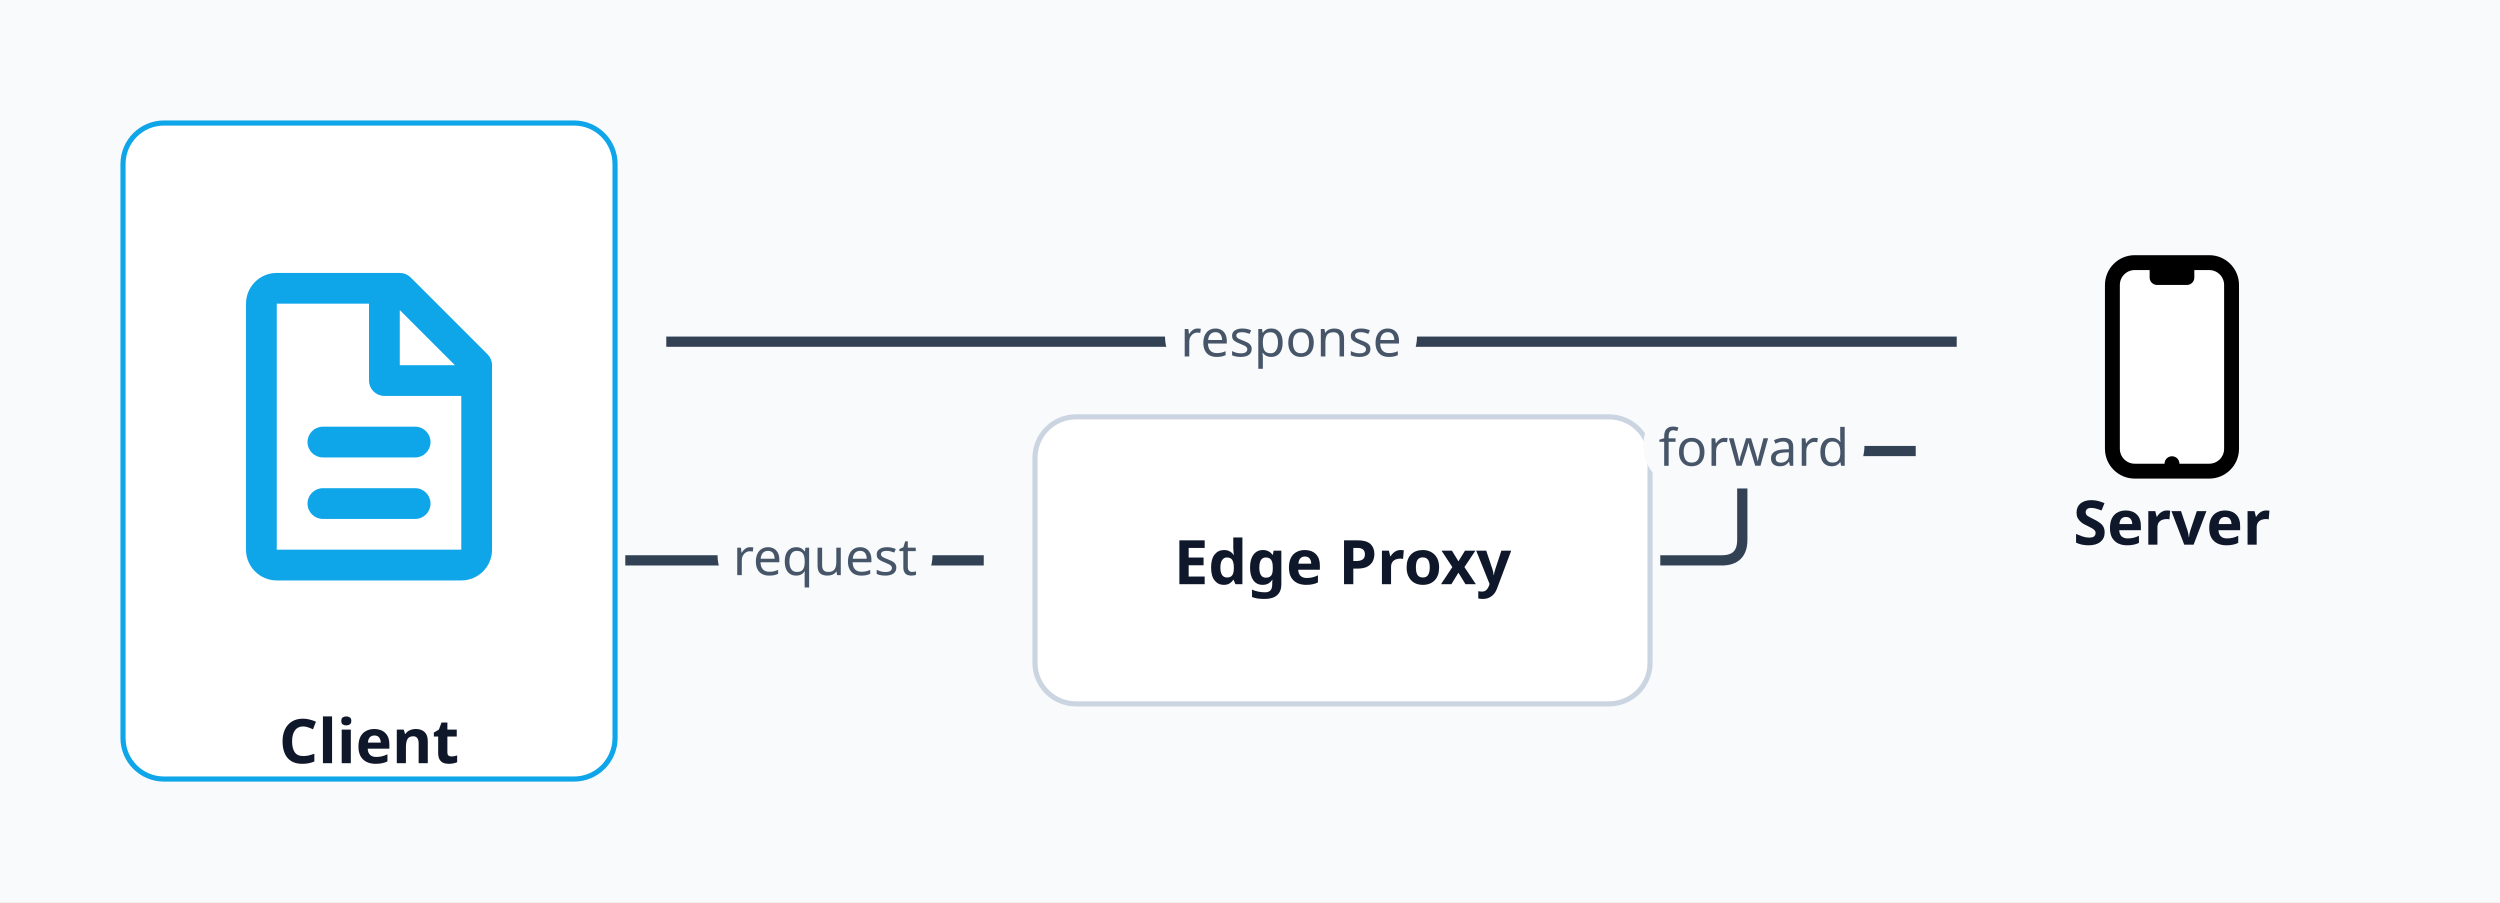
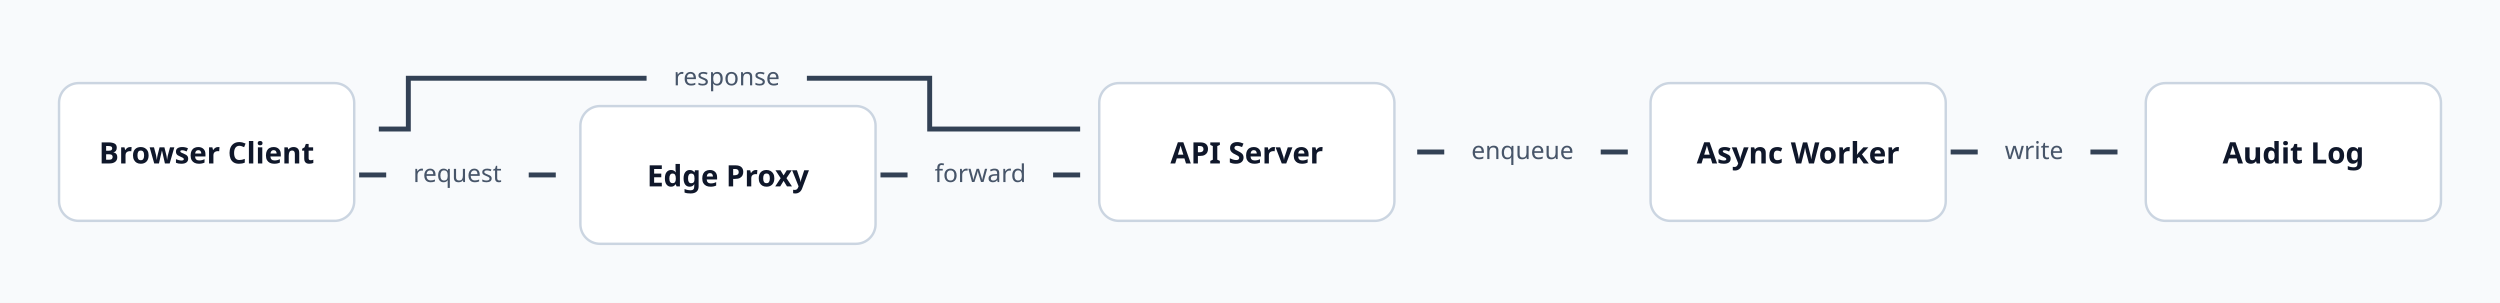
- <svg xmlns="http://www.w3.org/2000/svg" viewBox="0 0 487.777 176">
+ <svg xmlns="http://www.w3.org/2000/svg" viewBox="0 -9.787 1016.32 123.12">
  <defs>
    <filter id="cora-shadow-blur" x="-50%" y="-50%" width="200%" height="200%">
      <feGaussianBlur stdDeviation="0" />
    </filter>
-     <marker id="cora-marker-arrow" markerWidth="8" markerHeight="8" refX="8" refY="4" orient="auto-start-reverse" markerUnits="userSpaceOnUse">
+     <marker id="cora-marker-arrow-start" markerWidth="8" markerHeight="8" refX="0" refY="4" orient="auto" markerUnits="userSpaceOnUse">
+       <path d="M 8 0 L 0 4 L 8 8 z" fill="#334155" />
+     </marker>
+     <marker id="cora-marker-arrow-end" markerWidth="8" markerHeight="8" refX="8" refY="4" orient="auto" markerUnits="userSpaceOnUse">
      <path d="M 0 0 L 8 4 L 0 8 z" fill="#334155" />
    </marker>
-     <marker id="cora-marker-circle" markerWidth="8" markerHeight="8" refX="4" refY="4" orient="auto-start-reverse" markerUnits="userSpaceOnUse">
+     <marker id="cora-marker-circle" markerWidth="8" markerHeight="8" refX="4" refY="4" orient="auto" markerUnits="userSpaceOnUse">
      <circle cx="4" cy="4" r="2.88" fill="none" stroke="#334155" stroke-width="1.5" />
    </marker>
-     <marker id="cora-marker-filled-circle" markerWidth="8" markerHeight="8" refX="4" refY="4" orient="auto-start-reverse" markerUnits="userSpaceOnUse">
+     <marker id="cora-marker-filled-circle" markerWidth="8" markerHeight="8" refX="4" refY="4" orient="auto" markerUnits="userSpaceOnUse">
      <circle cx="4" cy="4" r="2.88" fill="#334155" />
    </marker>
-     <marker id="cora-marker-diamond" markerWidth="8" markerHeight="8" refX="4" refY="4" orient="auto-start-reverse" markerUnits="userSpaceOnUse">
+     <marker id="cora-marker-diamond" markerWidth="8" markerHeight="8" refX="4" refY="4" orient="auto" markerUnits="userSpaceOnUse">
      <path d="M 4 0 L 8 4 L 4 8 L 0 4 Z" fill="none" stroke="#334155" stroke-width="1.5" />
    </marker>
-     <marker id="cora-marker-filled-diamond" markerWidth="8" markerHeight="8" refX="4" refY="4" orient="auto-start-reverse" markerUnits="userSpaceOnUse">
+     <marker id="cora-marker-filled-diamond" markerWidth="8" markerHeight="8" refX="4" refY="4" orient="auto" markerUnits="userSpaceOnUse">
      <path d="M 4 0 L 8 4 L 4 8 L 0 4 Z" fill="#334155" />
    </marker>
-     <marker id="cora-marker-square" markerWidth="8" markerHeight="8" refX="4" refY="4" orient="auto-start-reverse" markerUnits="userSpaceOnUse">
+     <marker id="cora-marker-square" markerWidth="8" markerHeight="8" refX="4" refY="4" orient="auto" markerUnits="userSpaceOnUse">
      <rect x="1.12" y="1.12" width="5.76" height="5.76" fill="none" stroke="#334155" stroke-width="1.5" />
    </marker>
-     <marker id="cora-marker-filled-square" markerWidth="8" markerHeight="8" refX="4" refY="4" orient="auto-start-reverse" markerUnits="userSpaceOnUse">
+     <marker id="cora-marker-filled-square" markerWidth="8" markerHeight="8" refX="4" refY="4" orient="auto" markerUnits="userSpaceOnUse">
      <rect x="1.12" y="1.12" width="5.76" height="5.76" fill="#334155" />
    </marker>
  </defs>
-   <rect x="0" y="0" width="487.777" height="176" fill="#f8fafc" />
+   <rect x="0" y="-9.787" width="1016.32" height="123.12" fill="#f8fafc" />
  <g id="groups" />
  <g id="nodes">
    <g>
-       <rect x="24" y="24" width="96" height="128" rx="8" ry="8" fill="#ffffff" stroke="#0ea5e9" stroke-width="1" />
-       <g transform="translate(36, 47.25) scale(3)">
-         <path d="M4 4a2 2 0 0 1 2-2h8a1 1 0 0 1 .707.293l5 5A1 1 0 0 1 20 8v12a2 2 0 0 1-2 2H6a2 2 0 0 1-2-2zm13.586 4L14 4.414V8zM12 4H6v16h12V10h-5a1 1 0 0 1-1-1zm-4 9a1 1 0 0 1 1-1h6a1 1 0 1 1 0 2H9a1 1 0 0 1-1-1m0 4a1 1 0 0 1 1-1h6a1 1 0 1 1 0 2H9a1 1 0 0 1-1-1" fill="#0ea5e9" />
-       </g>
-       <text x="72" y="148.906" text-anchor="middle" font-family="'Noto Sans', sans-serif" font-size="12" font-weight="600" fill="#0f172a">
-         <tspan x="72" dy="0">Client</tspan>
+       <rect x="24" y="24" width="120" height="56" rx="8" ry="8" fill="#ffffff" stroke="#cbd5e1" stroke-width="1" />
+       <text x="84" y="56.656" text-anchor="middle" font-family="'Noto Sans', sans-serif" font-size="12" font-weight="600" fill="#0f172a">
+         <tspan x="84" dy="0">Browser Client</tspan>
      </text>
    </g>
    <g>
-       <rect x="201.94" y="81.333" width="120" height="56" rx="8" ry="8" fill="#ffffff" stroke="#cbd5e1" stroke-width="1" />
-       <text x="261.94" y="113.989" text-anchor="middle" font-family="'Noto Sans', sans-serif" font-size="12" font-weight="600" fill="#0f172a">
-         <tspan x="261.94" dy="0">Edge Proxy</tspan>
+       <rect x="235.94" y="33.333" width="120" height="56" rx="8" ry="8" fill="#ffffff" stroke="#cbd5e1" stroke-width="1" />
+       <text x="295.94" y="65.989" text-anchor="middle" font-family="'Noto Sans', sans-serif" font-size="12" font-weight="600" fill="#0f172a">
+         <tspan x="295.94" dy="0">Edge Proxy</tspan>
      </text>
    </g>
    <g>
-       <g transform="translate(400.5267, 48.33333) scale(1.9375)">
-         <rect x="6" y="1.5" width="12" height="21" rx="2.25" fill="#ffffff" />
-         <path d="M10.5 1.5H8.25A2.25 2.25 0 0 0 6 3.75v16.5a2.25 2.25 0 0 0 2.25 2.25h7.5A2.25 2.25 0 0 0 18 20.25V3.75A2.25 2.25 0 0 0 15.75 1.5H13.5M10.5 1.5H13.5M10.5 1.5V3H13.5V1.5M12 21.75V21.75" fill="none" stroke="#000000" stroke-width="1.5" stroke-linecap="round" stroke-linejoin="round" />
-       </g>
-       <text x="423.777" y="106.271" text-anchor="middle" font-family="'Noto Sans', sans-serif" font-size="12" font-weight="600" fill="#0f172a">
-         <tspan x="423.777" dy="0">Server</tspan>
+       <rect x="446.87" y="24" width="120" height="56" rx="8" ry="8" fill="#ffffff" stroke="#cbd5e1" stroke-width="1" />
+       <text x="506.87" y="56.656" text-anchor="middle" font-family="'Noto Sans', sans-serif" font-size="12" font-weight="600" fill="#0f172a">
+         <tspan x="506.87" dy="0">API Server</tspan>
+       </text>
+     </g>
+     <g>
+       <rect x="671" y="24" width="120" height="56" rx="8" ry="8" fill="#ffffff" stroke="#cbd5e1" stroke-width="1" />
+       <text x="731" y="56.656" text-anchor="middle" font-family="'Noto Sans', sans-serif" font-size="12" font-weight="600" fill="#0f172a">
+         <tspan x="731" dy="0">Async Worker</tspan>
+       </text>
+     </g>
+     <g>
+       <rect x="872.32" y="24" width="120" height="56" rx="8" ry="8" fill="#ffffff" stroke="#cbd5e1" stroke-width="1" />
+       <text x="932.32" y="56.656" text-anchor="middle" font-family="'Noto Sans', sans-serif" font-size="12" font-weight="600" fill="#0f172a">
+         <tspan x="932.32" dy="0">Audit Log</tspan>
      </text>
    </g>
  </g>
  <g id="edges">
-     <path d="M 122 109.333 L 144 109.333 M 167.94 109.333 L 191.94 109.333" fill="none" stroke="#334155" stroke-width="2" />
-     <path d="M 323.94 109.333 L 335.94 109.333 Q 339.94 109.333 339.94 105.333 L 339.94 92 Q 339.94 88 343.94 88 L 373.777 88" fill="none" stroke="#334155" stroke-width="2" />
-     <path d="M 381.777 66.667 L 227.303 66.667 M 276.473 66.667 L 130 66.667" fill="none" stroke="#334155" stroke-width="2" />
-     <path d="M 122 109.333 L 199.94 109.333" fill="none" stroke="transparent" stroke-width="0.001" marker-end="url(#cora-marker-arrow)" />
-     <path d="M 323.94 109.333 L 331.94 109.333 Q 339.94 109.333 339.94 101.333 L 339.94 96 Q 339.94 88 347.94 88 L 381.777 88" fill="none" stroke="transparent" stroke-width="0.001" marker-end="url(#cora-marker-arrow)" />
-     <path d="M 381.777 66.667 L 122 66.667" fill="none" stroke="transparent" stroke-width="0.001" marker-end="url(#cora-marker-arrow)" />
+     <path d="M 146 61.333 L 157 61.333 M 214.94 61.333 L 225.94 61.333" fill="none" stroke="#334155" stroke-width="2" />
+     <path d="M 357.94 61.333 L 368.94 61.333 M 428.11 61.333 L 439.11 61.333" fill="none" stroke="#334155" stroke-width="2" />
+     <path d="M 576.13 52 L 587.13 52 M 650.74 52 L 661.74 52" fill="none" stroke="#334155" stroke-width="2" />
+     <path d="M 793 52 L 804 52 M 849.82 52 L 860.82 52" fill="none" stroke="#334155" stroke-width="2" />
+     <path d="M 439.11 42.667 L 377.94 42.667 L 377.94 22.023 L 328.02 22.023 M 262.85 22.023 L 166 22.023 L 166 42.667 L 154 42.667" fill="none" stroke="#334155" stroke-width="2" />
+     <path d="M 146 61.333 L 233.94 61.333" fill="none" stroke="transparent" stroke-width="0.001" marker-end="url(#cora-marker-arrow-end)" />
+     <path d="M 357.94 61.333 L 441.99 61.333" fill="none" stroke="transparent" stroke-width="0.001" marker-end="url(#cora-marker-filled-circle)" />
+     <path d="M 572.5 52 L 665.37 52" fill="none" stroke="transparent" stroke-width="0.001" marker-start="url(#cora-marker-circle)" marker-end="url(#cora-marker-square)" />
+     <path d="M 793 52 L 865.57 52" fill="none" stroke="transparent" stroke-width="0.001" marker-end="url(#cora-marker-diamond)" />
+     <path d="M 441.99 42.667 L 377.94 42.667 L 377.94 22.023 L 166 22.023 L 166 42.667 L 146 42.667" fill="none" stroke="transparent" stroke-width="0.001" marker-start="url(#cora-marker-filled-square)" marker-end="url(#cora-marker-arrow-end)" />
  </g>
  <g id="edge-bridge-masks" />
  <g id="edge-bridges" />
  <g id="edge-labels">
    <g>
-       <rect x="140" y="100.023" width="41.94" height="16.62" rx="8.31" ry="8.31" fill="#f8fafc" />
-       <text x="160.97" y="112.213" text-anchor="middle" font-family="'Noto Sans', sans-serif" font-size="10" font-weight="400" fill="#475569">request</text>
+       <rect x="165" y="52.023" width="41.94" height="16.62" rx="8.31" ry="8.31" fill="#f8fafc" />
+       <text x="185.97" y="64.213" text-anchor="middle" font-family="'Noto Sans', sans-serif" font-size="10" font-weight="400" fill="#475569">request</text>
    </g>
    <g>
-       <rect x="320.607" y="78.69" width="43.17" height="16.62" rx="8.31" ry="8.31" fill="#f8fafc" />
-       <text x="342.192" y="90.88" text-anchor="middle" font-family="'Noto Sans', sans-serif" font-size="10" font-weight="400" fill="#475569">forward</text>
+       <rect x="376.94" y="52.023" width="43.17" height="16.62" rx="8.31" ry="8.31" fill="#f8fafc" />
+       <text x="398.525" y="64.213" text-anchor="middle" font-family="'Noto Sans', sans-serif" font-size="10" font-weight="400" fill="#475569">forward</text>
    </g>
    <g>
-       <rect x="227.303" y="57.357" width="49.17" height="16.62" rx="8.31" ry="8.31" fill="#f8fafc" />
-       <text x="251.888" y="69.547" text-anchor="middle" font-family="'Noto Sans', sans-serif" font-size="10" font-weight="400" fill="#475569">response</text>
+       <rect x="595.13" y="42.69" width="47.61" height="16.62" rx="8.31" ry="8.31" fill="#f8fafc" />
+       <text x="618.935" y="54.88" text-anchor="middle" font-family="'Noto Sans', sans-serif" font-size="10" font-weight="400" fill="#475569">enqueue</text>
+     </g>
+     <g>
+       <rect x="812" y="42.69" width="29.82" height="16.62" rx="8.31" ry="8.31" fill="#f8fafc" />
+       <text x="826.91" y="54.88" text-anchor="middle" font-family="'Noto Sans', sans-serif" font-size="10" font-weight="400" fill="#475569">write</text>
+     </g>
+     <g>
+       <rect x="270.85" y="12.713" width="49.17" height="16.62" rx="8.31" ry="8.31" fill="#f8fafc" />
+       <text x="295.435" y="24.903" text-anchor="middle" font-family="'Noto Sans', sans-serif" font-size="10" font-weight="400" fill="#475569">response</text>
    </g>
  </g>
</svg>
